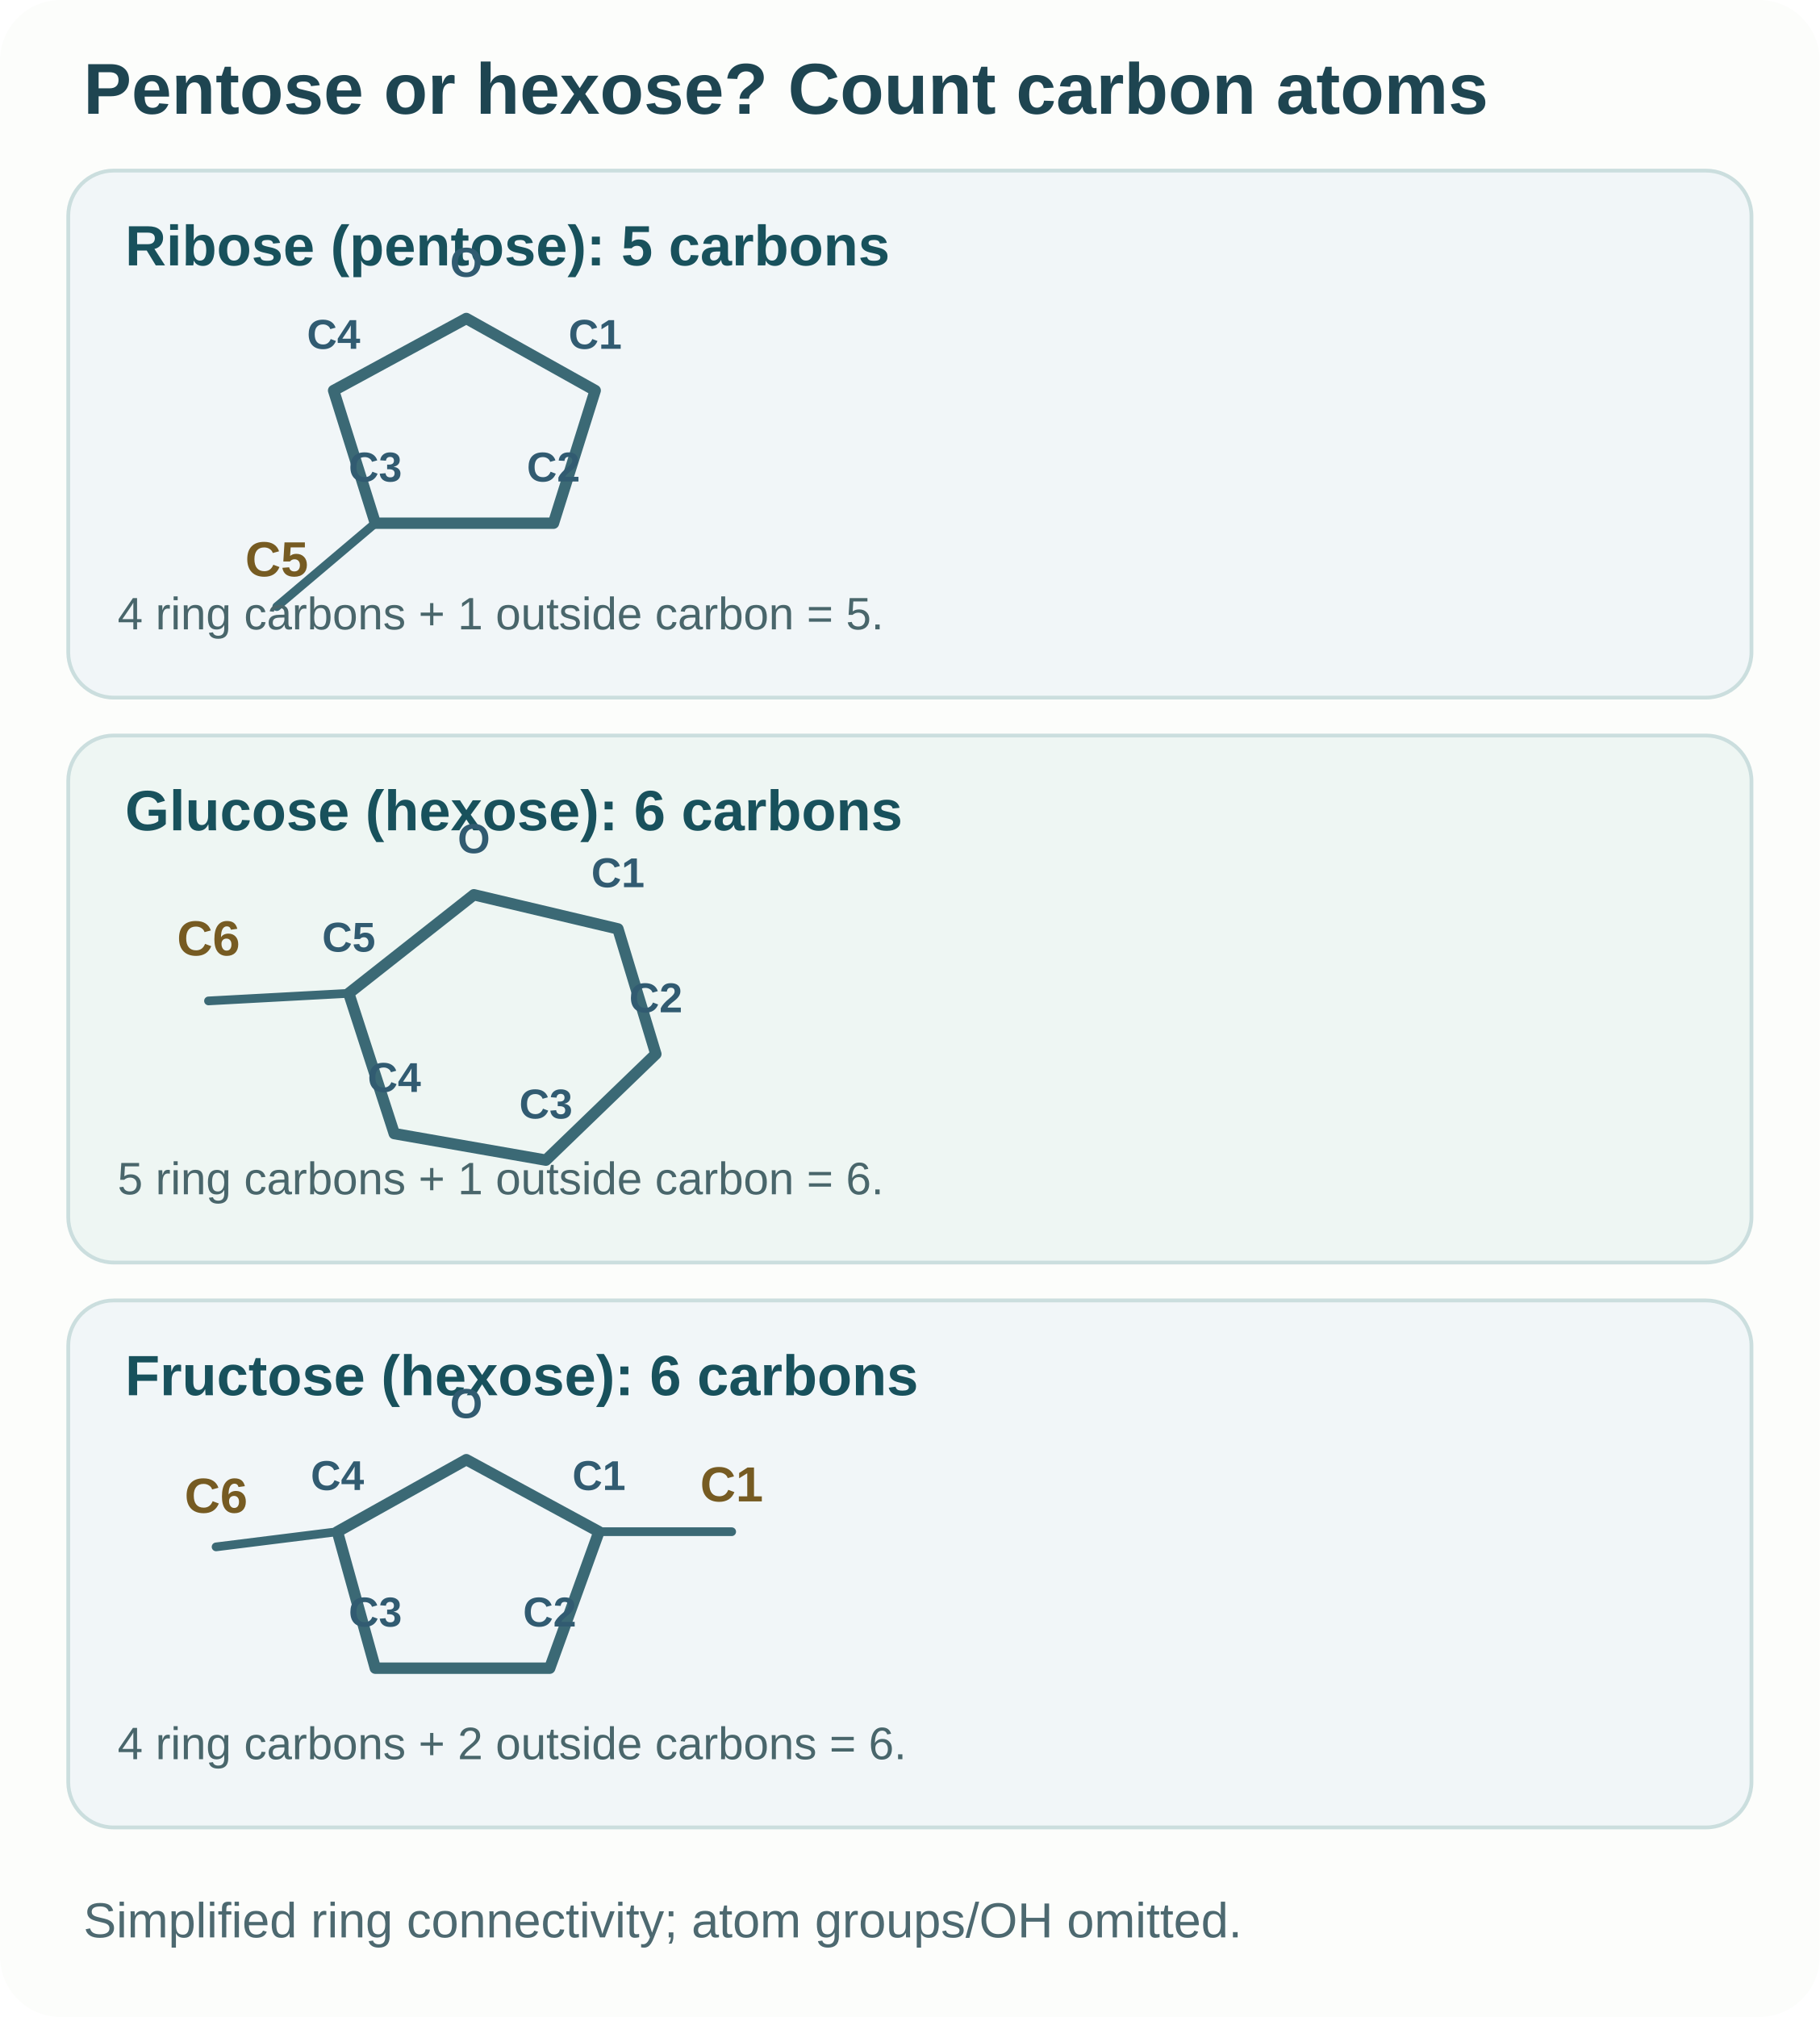
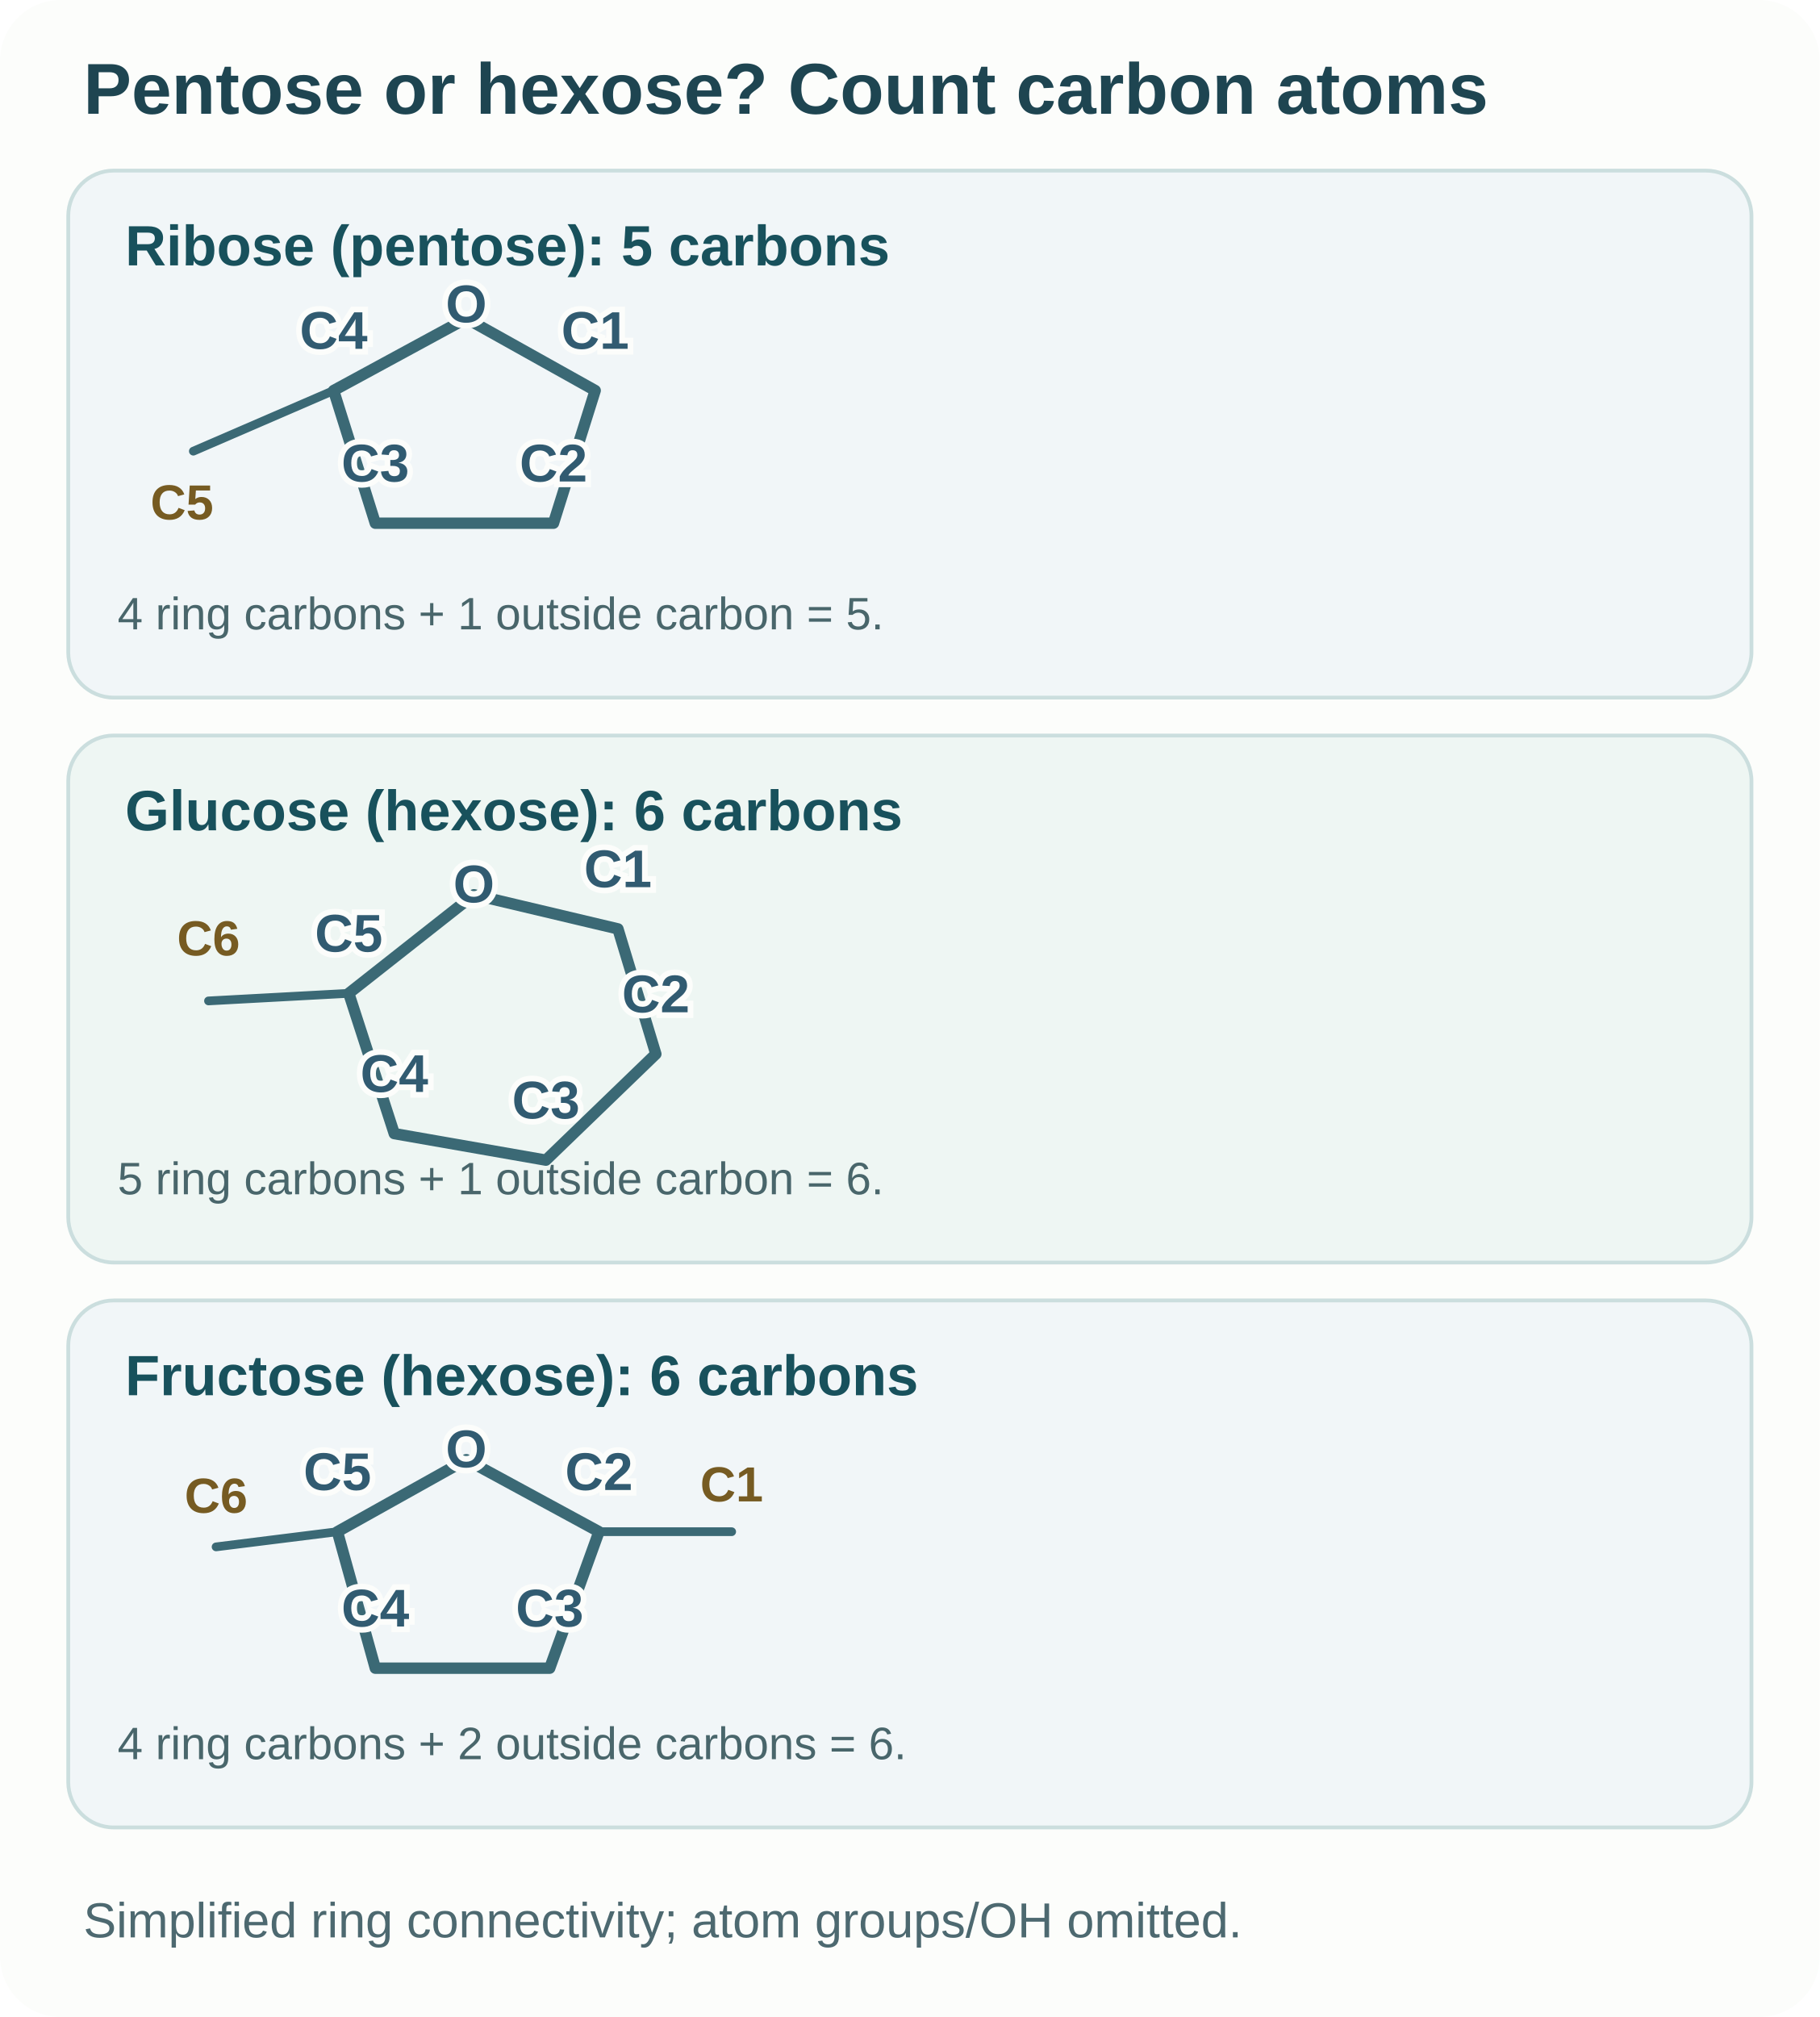
<svg xmlns="http://www.w3.org/2000/svg" role="img" aria-labelledby="title descr" viewBox="0 0 480 532" width="480" height="532">
  <rect width="480" height="532" rx="16" fill="#fcfdfb" />
  <text x="22" y="30" fill="#1e4551" font-family="Arial,sans-serif" font-size="19" font-weight="600" text-anchor="start">Pentose or hexose? Count carbon atoms</text>
  <rect x="18" y="45" width="444" height="139" rx="12" fill="#f1f6f8" stroke="#cbdede" stroke-width="1" />
  <text x="33" y="70" fill="#18515c" font-family="Arial,sans-serif" font-size="15" font-weight="700" text-anchor="start">Ribose (pentose): 5 carbons</text>
  <path d="M 123 84 L 157 103 L 146 138 L 99 138 L 88 103 Z" fill="none" stroke="#3b6975" stroke-width="3" stroke-linecap="round" stroke-linejoin="round" />
-   <text x="123" y="73" fill="#315b71" font-family="Arial,sans-serif" font-size="11" font-weight="700" text-anchor="middle">O</text>
-   <text x="157" y="92" fill="#315b71" font-family="Arial,sans-serif" font-size="11" font-weight="700" text-anchor="middle">C1</text>
-   <text x="146" y="127" fill="#315b71" font-family="Arial,sans-serif" font-size="11" font-weight="700" text-anchor="middle">C2</text>
-   <text x="99" y="127" fill="#315b71" font-family="Arial,sans-serif" font-size="11" font-weight="700" text-anchor="middle">C3</text>
-   <text x="88" y="92" fill="#315b71" font-family="Arial,sans-serif" font-size="11" font-weight="700" text-anchor="middle">C4</text>
-   <line x1="99" y1="138" x2="73" y2="160" stroke="#3b6975" stroke-width="2.3" stroke-linecap="round" />
-   <text x="73" y="152" fill="#765b22" font-family="Arial,sans-serif" font-size="13" font-weight="700" text-anchor="middle">C5</text>
+   <text x="123" y="85" fill="#315b71" font-family="Arial,sans-serif" font-size="14" stroke="#fcfdfb" stroke-width="3" paint-order="stroke" font-weight="700" text-anchor="middle">O</text>
+   <text x="157" y="92" fill="#315b71" font-family="Arial,sans-serif" font-size="14" stroke="#fcfdfb" stroke-width="3" paint-order="stroke" font-weight="700" text-anchor="middle">C1</text>
+   <text x="146" y="127" fill="#315b71" font-family="Arial,sans-serif" font-size="14" stroke="#fcfdfb" stroke-width="3" paint-order="stroke" font-weight="700" text-anchor="middle">C2</text>
+   <text x="99" y="127" fill="#315b71" font-family="Arial,sans-serif" font-size="14" stroke="#fcfdfb" stroke-width="3" paint-order="stroke" font-weight="700" text-anchor="middle">C3</text>
+   <text x="88" y="92" fill="#315b71" font-family="Arial,sans-serif" font-size="14" stroke="#fcfdfb" stroke-width="3" paint-order="stroke" font-weight="700" text-anchor="middle">C4</text>
+   <line data-bond="ribose-C4-C5" x1="88" y1="103" x2="51" y2="119" stroke="#3b6975" stroke-width="2.3" stroke-linecap="round" />
+   <text x="48" y="137" fill="#765b22" font-family="Arial,sans-serif" font-size="13" font-weight="700" text-anchor="middle">C5</text>
  <text x="31" y="166" fill="#49666b" font-family="Arial,sans-serif" font-size="12" font-weight="500" text-anchor="start">4 ring carbons + 1 outside carbon = 5.</text>
  <rect x="18" y="194" width="444" height="139" rx="12" fill="#eef6f3" stroke="#cbdede" stroke-width="1" />
  <text x="33" y="219" fill="#18515c" font-family="Arial,sans-serif" font-size="15" font-weight="700" text-anchor="start">Glucose (hexose): 6 carbons</text>
  <path d="M 125 236 L 163 245 L 173 278 L 144 306 L 104 299 L 92 262 Z" fill="none" stroke="#3b6975" stroke-width="3" stroke-linecap="round" stroke-linejoin="round" />
-   <text x="125" y="225" fill="#315b71" font-family="Arial,sans-serif" font-size="11" font-weight="700" text-anchor="middle">O</text>
-   <text x="163" y="234" fill="#315b71" font-family="Arial,sans-serif" font-size="11" font-weight="700" text-anchor="middle">C1</text>
-   <text x="173" y="267" fill="#315b71" font-family="Arial,sans-serif" font-size="11" font-weight="700" text-anchor="middle">C2</text>
-   <text x="144" y="295" fill="#315b71" font-family="Arial,sans-serif" font-size="11" font-weight="700" text-anchor="middle">C3</text>
-   <text x="104" y="288" fill="#315b71" font-family="Arial,sans-serif" font-size="11" font-weight="700" text-anchor="middle">C4</text>
-   <text x="92" y="251" fill="#315b71" font-family="Arial,sans-serif" font-size="11" font-weight="700" text-anchor="middle">C5</text>
+   <text x="125" y="238" fill="#315b71" font-family="Arial,sans-serif" font-size="14" stroke="#fcfdfb" stroke-width="3" paint-order="stroke" font-weight="700" text-anchor="middle">O</text>
+   <text x="163" y="234" fill="#315b71" font-family="Arial,sans-serif" font-size="14" stroke="#fcfdfb" stroke-width="3" paint-order="stroke" font-weight="700" text-anchor="middle">C1</text>
+   <text x="173" y="267" fill="#315b71" font-family="Arial,sans-serif" font-size="14" stroke="#fcfdfb" stroke-width="3" paint-order="stroke" font-weight="700" text-anchor="middle">C2</text>
+   <text x="144" y="295" fill="#315b71" font-family="Arial,sans-serif" font-size="14" stroke="#fcfdfb" stroke-width="3" paint-order="stroke" font-weight="700" text-anchor="middle">C3</text>
+   <text x="104" y="288" fill="#315b71" font-family="Arial,sans-serif" font-size="14" stroke="#fcfdfb" stroke-width="3" paint-order="stroke" font-weight="700" text-anchor="middle">C4</text>
+   <text x="92" y="251" fill="#315b71" font-family="Arial,sans-serif" font-size="14" stroke="#fcfdfb" stroke-width="3" paint-order="stroke" font-weight="700" text-anchor="middle">C5</text>
  <line x1="92" y1="262" x2="55" y2="264" stroke="#3b6975" stroke-width="2.3" stroke-linecap="round" />
  <text x="55" y="252" fill="#765b22" font-family="Arial,sans-serif" font-size="13" font-weight="700" text-anchor="middle">C6</text>
  <text x="31" y="315" fill="#49666b" font-family="Arial,sans-serif" font-size="12" font-weight="500" text-anchor="start">5 ring carbons + 1 outside carbon = 6.</text>
  <rect x="18" y="343" width="444" height="139" rx="12" fill="#f1f6f8" stroke="#cbdede" stroke-width="1" />
  <text x="33" y="368" fill="#18515c" font-family="Arial,sans-serif" font-size="15" font-weight="700" text-anchor="start">Fructose (hexose): 6 carbons</text>
  <path d="M 123 385 L 158 404 L 145 440 L 99 440 L 89 404 Z" fill="none" stroke="#3b6975" stroke-width="3" stroke-linecap="round" stroke-linejoin="round" />
-   <text x="123" y="374" fill="#315b71" font-family="Arial,sans-serif" font-size="11" font-weight="700" text-anchor="middle">O</text>
-   <text x="158" y="393" fill="#315b71" font-family="Arial,sans-serif" font-size="11" font-weight="700" text-anchor="middle">C1</text>
-   <text x="145" y="429" fill="#315b71" font-family="Arial,sans-serif" font-size="11" font-weight="700" text-anchor="middle">C2</text>
-   <text x="99" y="429" fill="#315b71" font-family="Arial,sans-serif" font-size="11" font-weight="700" text-anchor="middle">C3</text>
-   <text x="89" y="393" fill="#315b71" font-family="Arial,sans-serif" font-size="11" font-weight="700" text-anchor="middle">C4</text>
-   <line x1="158" y1="404" x2="193" y2="404" stroke="#3b6975" stroke-width="2.3" stroke-linecap="round" />
+   <text x="123" y="387" fill="#315b71" font-family="Arial,sans-serif" font-size="14" stroke="#fcfdfb" stroke-width="3" paint-order="stroke" font-weight="700" text-anchor="middle">O</text>
+   <text x="158" y="393" fill="#315b71" font-family="Arial,sans-serif" font-size="14" stroke="#fcfdfb" stroke-width="3" paint-order="stroke" font-weight="700" text-anchor="middle">C2</text>
+   <text x="145" y="429" fill="#315b71" font-family="Arial,sans-serif" font-size="14" stroke="#fcfdfb" stroke-width="3" paint-order="stroke" font-weight="700" text-anchor="middle">C3</text>
+   <text x="99" y="429" fill="#315b71" font-family="Arial,sans-serif" font-size="14" stroke="#fcfdfb" stroke-width="3" paint-order="stroke" font-weight="700" text-anchor="middle">C4</text>
+   <text x="89" y="393" fill="#315b71" font-family="Arial,sans-serif" font-size="14" stroke="#fcfdfb" stroke-width="3" paint-order="stroke" font-weight="700" text-anchor="middle">C5</text>
+   <line data-bond="fructose-C2-C1" x1="158" y1="404" x2="193" y2="404" stroke="#3b6975" stroke-width="2.3" stroke-linecap="round" />
  <text x="193" y="396" fill="#765b22" font-family="Arial,sans-serif" font-size="13" font-weight="700" text-anchor="middle">C1</text>
-   <line x1="89" y1="404" x2="57" y2="408" stroke="#3b6975" stroke-width="2.3" stroke-linecap="round" />
+   <line data-bond="fructose-C5-C6" x1="89" y1="404" x2="57" y2="408" stroke="#3b6975" stroke-width="2.3" stroke-linecap="round" />
  <text x="57" y="399" fill="#765b22" font-family="Arial,sans-serif" font-size="13" font-weight="700" text-anchor="middle">C6</text>
  <text x="31" y="464" fill="#49666b" font-family="Arial,sans-serif" font-size="12" font-weight="500" text-anchor="start">4 ring carbons + 2 outside carbons = 6.</text>
  <text x="22" y="511" fill="#4d6970" font-family="Arial,sans-serif" font-size="13" font-weight="500" text-anchor="start">Simplified ring connectivity; atom groups/OH omitted.</text>
</svg>
